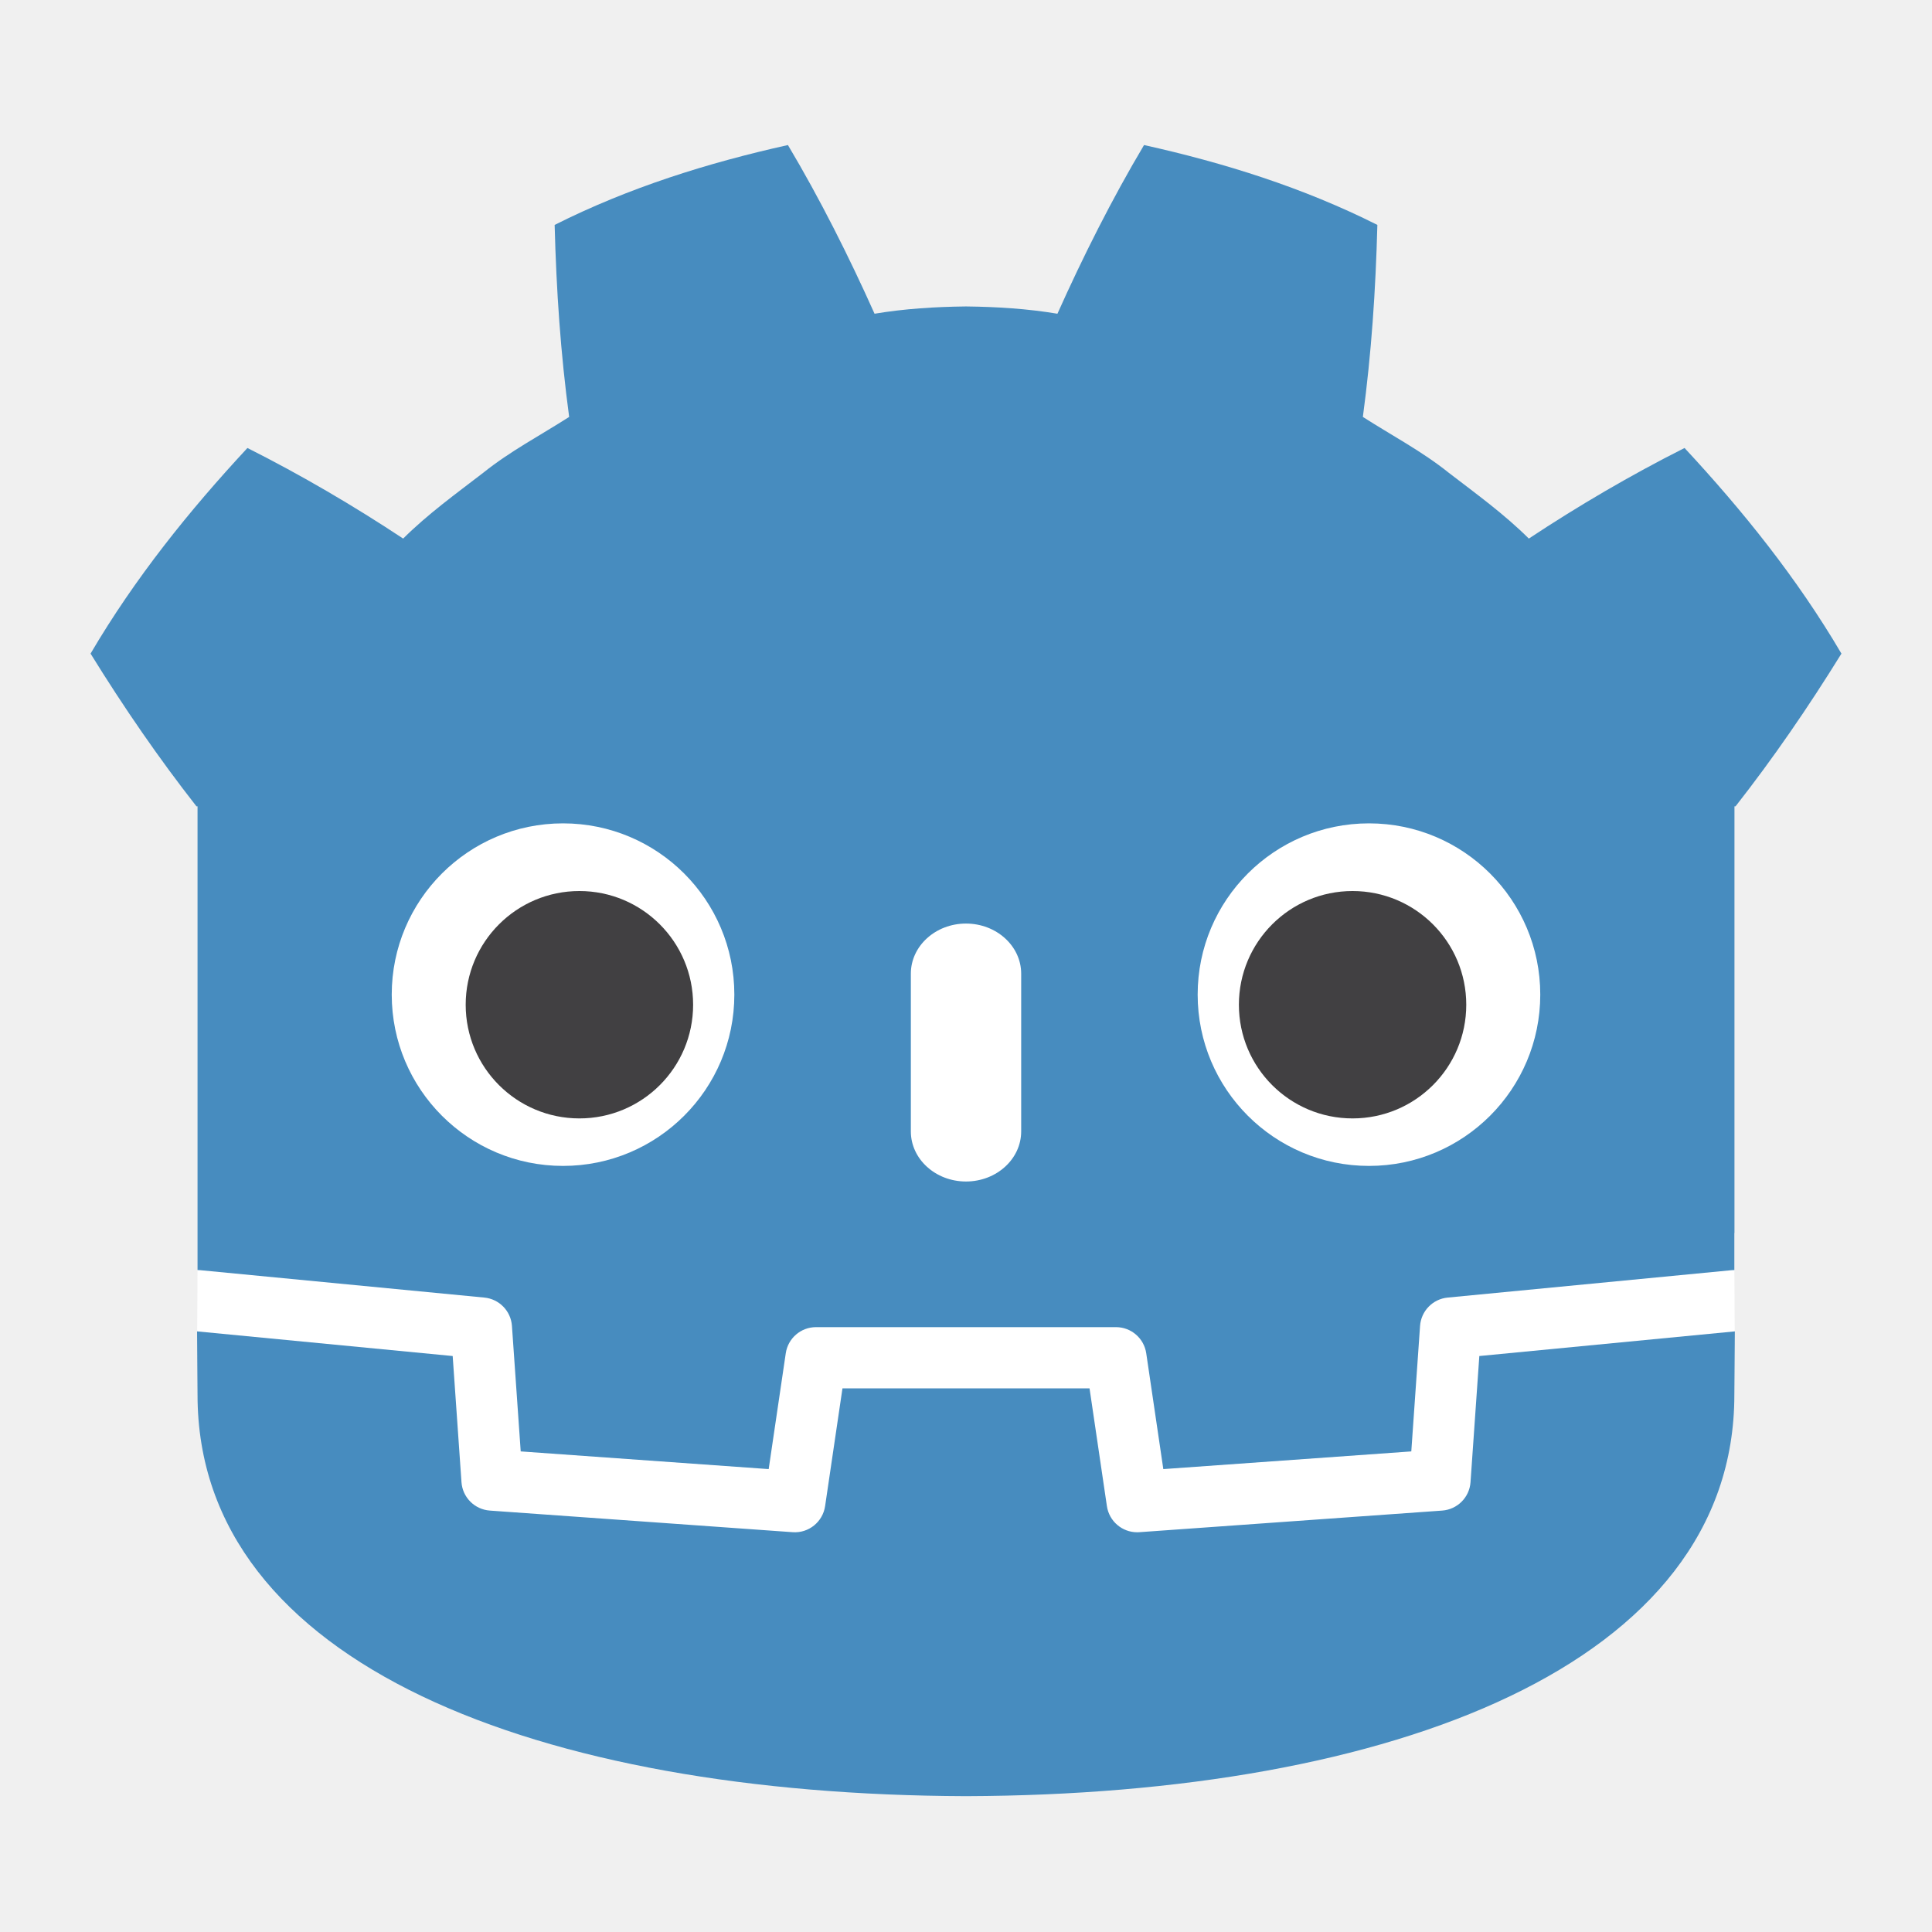
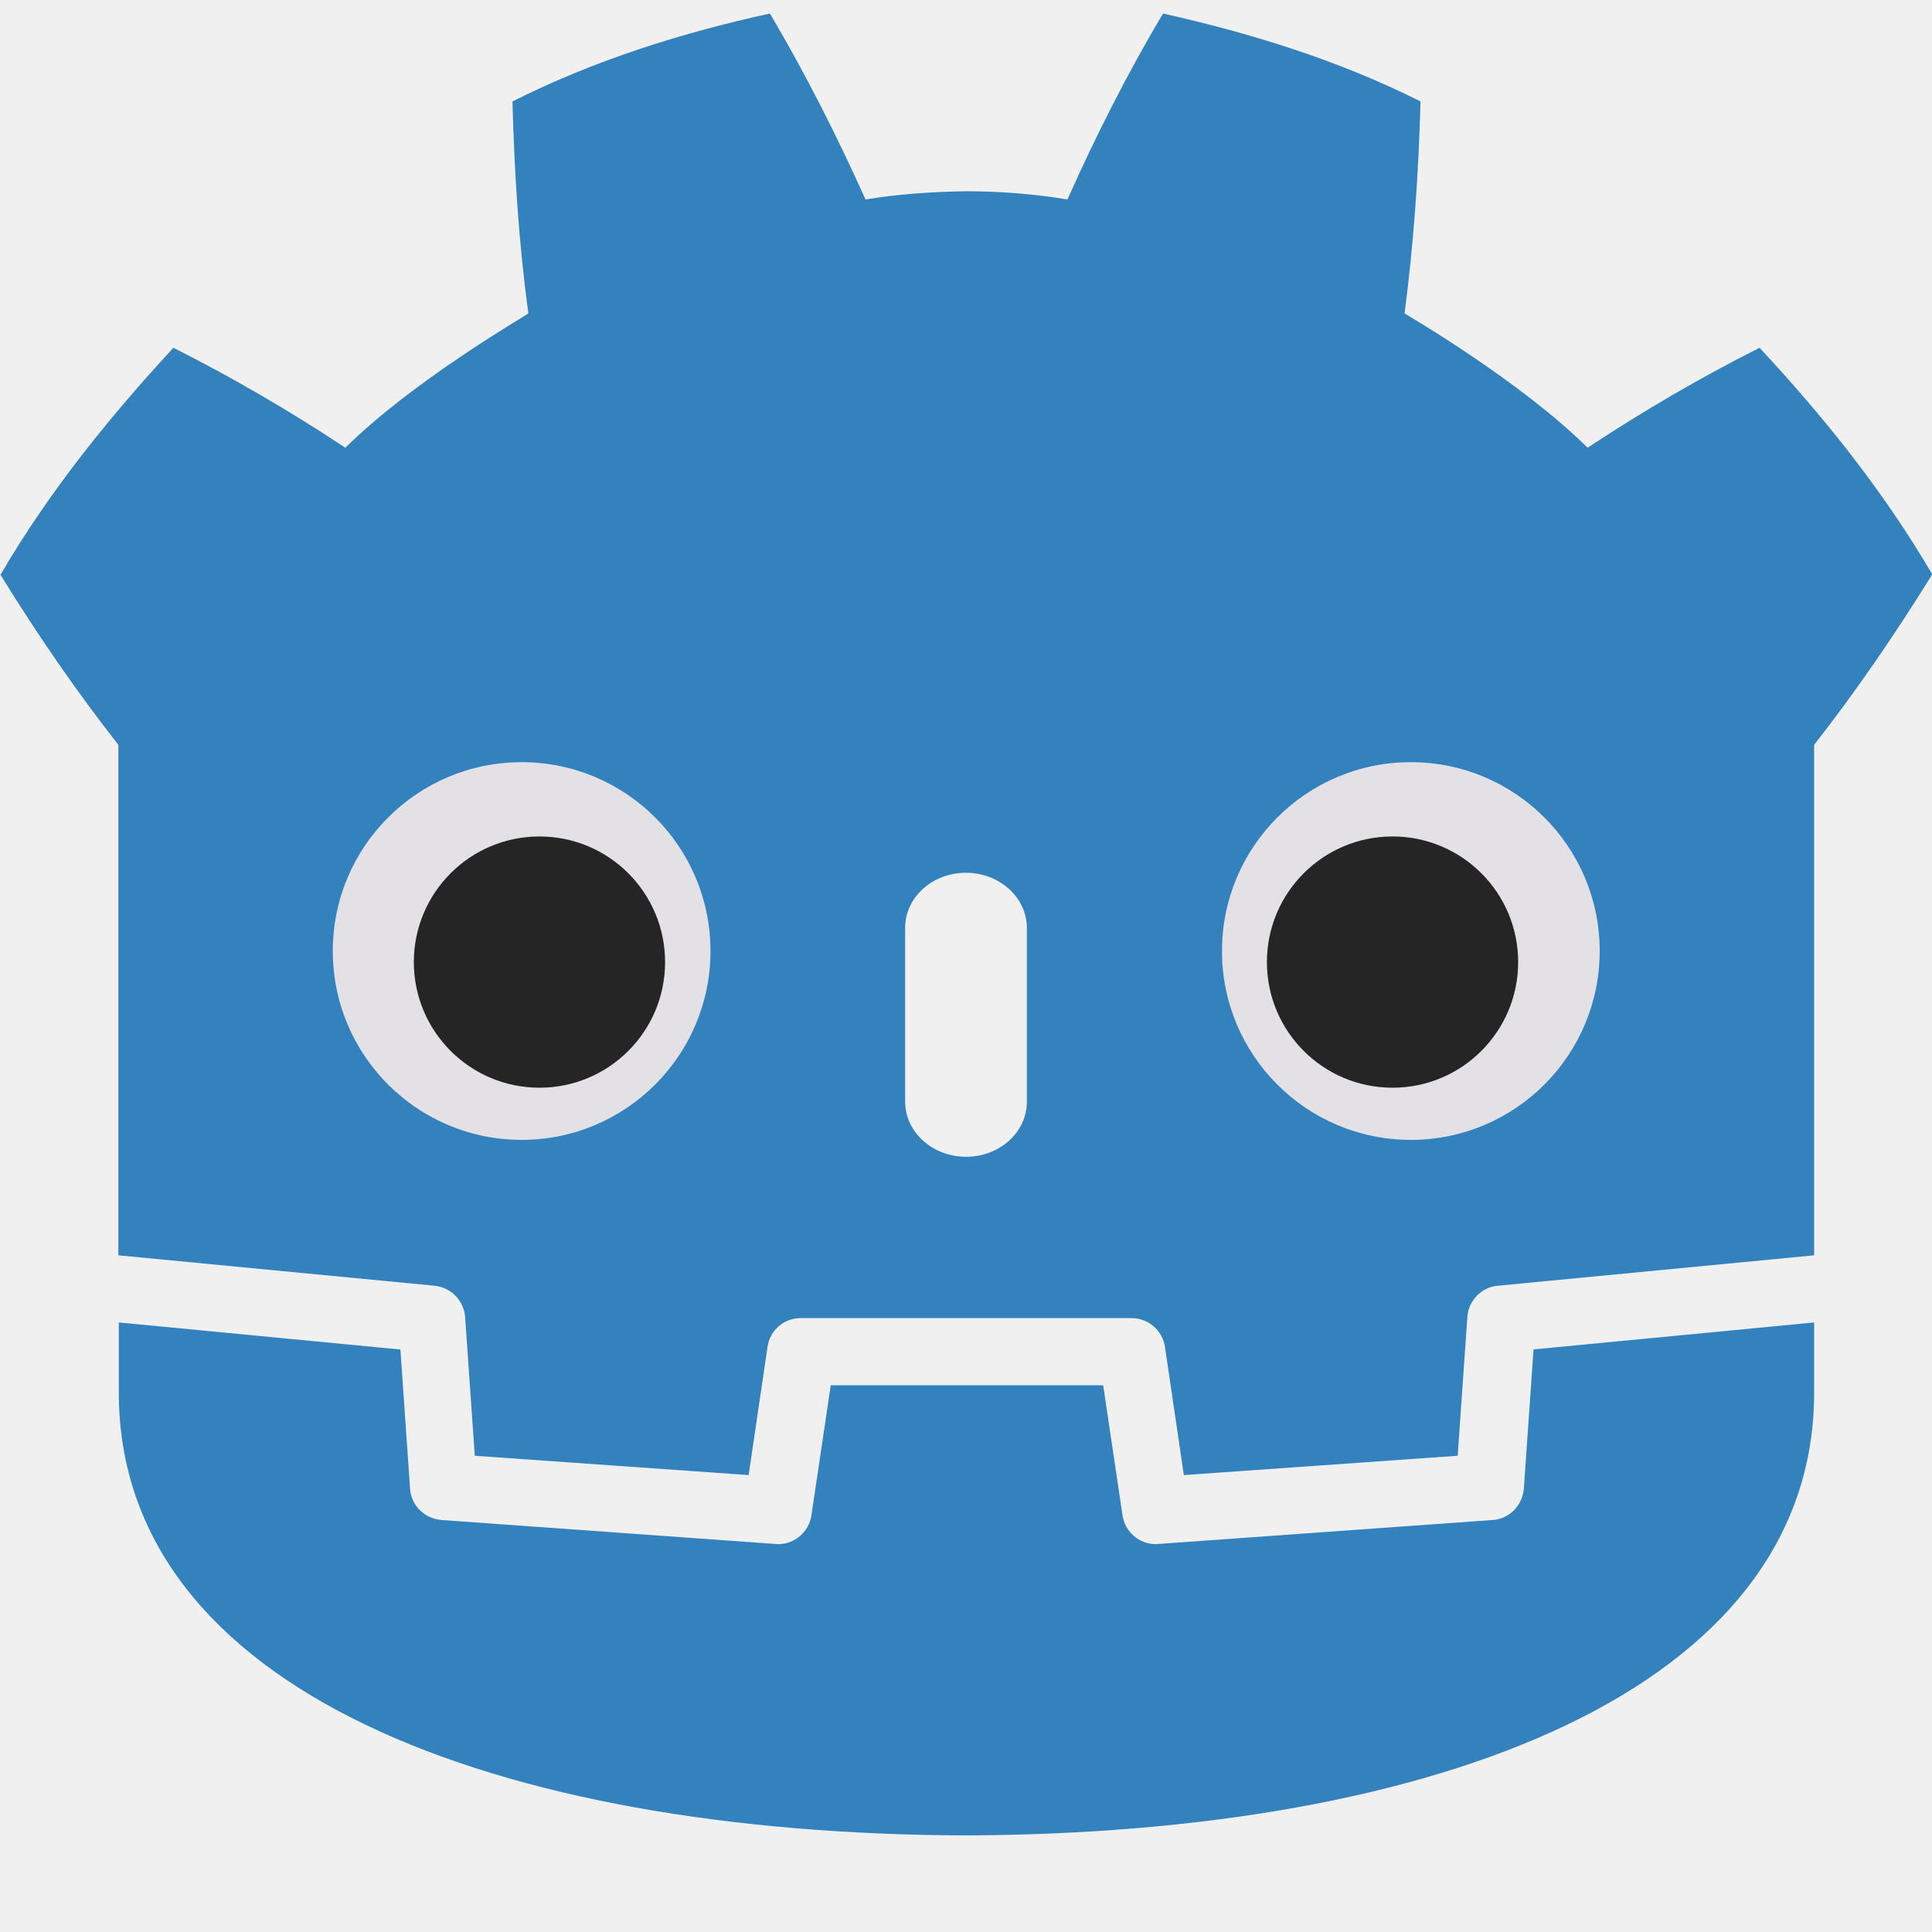
- <svg xmlns="http://www.w3.org/2000/svg" width="1024" height="1024" id="svg3030" version="1.1">
-   <defs id="defs3032" />
-   <g id="layer1" transform="translate(0,-98.51972)">
-     <g id="g78" transform="matrix(4.162611,0,0,-4.162611,919.2406,771.6719)" style="stroke-width:0.32">
-       <path d="m 0,0 c 0,0 -0.325,1.994 -0.515,1.976 l -36.182,-3.491 c -2.879,-0.278 -5.115,-2.574 -5.317,-5.459 l -0.994,-14.247 -27.992,-1.997 -1.904,12.912 c -0.424,2.872 -2.932,5.037 -5.835,5.037 h -38.188 c -2.902,0 -5.41,-2.165 -5.834,-5.037 l -1.905,-12.912 -27.992,1.997 -0.994,14.247 c -0.202,2.886 -2.438,5.182 -5.317,5.46 l -36.2,3.49 c -0.187,0.018 -0.324,-1.978 -0.511,-1.978 l -0.049,-7.83 30.658,-4.944 1.004,-14.374 c 0.203,-2.91 2.551,-5.263 5.463,-5.472 l 38.551,-2.75 c 0.146,-0.01 0.29,-0.016 0.434,-0.016 2.897,0 5.401,2.166 5.825,5.038 l 1.959,13.286 h 28.005 l 1.959,-13.286 c 0.423,-2.871 2.93,-5.037 5.831,-5.037 0.142,0 0.284,0.005 0.423,0.015 l 38.556,2.75 c 2.911,0.209 5.26,2.562 5.463,5.472 l 1.003,14.374 30.645,4.966 z" style="fill:#ffffff;fill-opacity:1;fill-rule:nonzero;stroke:none;stroke-width:0.32" id="path80" />
-     </g>
-     <g id="g82-3" transform="matrix(4.162611,0,0,-4.162611,104.6989,525.907)" style="stroke-width:0.32">
-       <path d="m 0,0 v -47.514 -6.035 -5.492 c 0.108,-0.001 0.216,-0.005 0.323,-0.015 l 36.196,-3.49 c 1.896,-0.183 3.382,-1.709 3.514,-3.609 l 1.116,-15.978 31.574,-2.253 2.175,14.747 c 0.282,1.912 1.922,3.329 3.856,3.329 h 38.188 c 1.933,0 3.573,-1.417 3.855,-3.329 l 2.175,-14.747 31.575,2.253 1.115,15.978 c 0.133,1.9 1.618,3.425 3.514,3.609 l 36.182,3.49 c 0.107,0.01 0.214,0.014 0.322,0.015 v 4.711 l 0.015,0.005 V 0 h 0.134 c 4.795,6.12 9.232,12.569 13.487,19.449 -5.651,9.62 -12.575,18.217 -19.976,26.182 -6.864,-3.455 -13.531,-7.369 -19.828,-11.534 -3.151,3.132 -6.7,5.694 -10.186,8.372 -3.425,2.751 -7.285,4.768 -10.946,7.118 1.09,8.117 1.629,16.108 1.846,24.448 -9.446,4.754 -19.519,7.906 -29.708,10.17 -4.068,-6.837 -7.788,-14.241 -11.028,-21.479 -3.842,0.642 -7.702,0.88 -11.567,0.926 v 0.006 c -0.027,0 -0.052,-0.006 -0.075,-0.006 -0.024,0 -0.049,0.006 -0.073,0.006 V 63.652 C 93.903,63.606 90.046,63.368 86.203,62.726 82.965,69.964 79.247,77.368 75.173,84.205 64.989,81.941 54.915,78.789 45.47,74.035 45.686,65.695 46.225,57.704 47.318,49.587 43.65,47.237 39.795,45.22 36.369,42.469 32.888,39.791 29.333,37.229 26.181,34.097 19.884,38.262 13.219,42.176 6.353,45.631 -1.048,37.666 -7.968,29.069 -13.621,19.449 -9.368,12.569 -4.928,6.12 -0.134,0 Z" style="fill:#478cbf;fill-opacity:1;fill-rule:nonzero;stroke:none;stroke-width:0.32" id="path84-6" />
-     </g>
-     <g id="g86-7" transform="matrix(4.162611,0,0,-4.162611,784.0714,817.2428)" style="stroke-width:0.32">
-       <path d="m 0,0 -1.121,-16.063 c -0.135,-1.936 -1.675,-3.477 -3.611,-3.616 l -38.555,-2.751 c -0.094,-0.007 -0.188,-0.01 -0.281,-0.01 -1.916,0 -3.569,1.406 -3.852,3.33 l -2.211,14.994 H -81.09 l -2.211,-14.994 c -0.297,-2.018 -2.101,-3.469 -4.133,-3.32 l -38.555,2.751 c -1.936,0.139 -3.476,1.68 -3.611,3.616 L -130.721,0 -163.268,3.138 c 0.015,-3.498 0.06,-7.33 0.06,-8.093 0,-34.374 43.605,-50.896 97.781,-51.086 h 0.066 0.067 c 54.176,0.19 97.766,16.712 97.766,51.086 0,0.777 0.047,4.593 0.063,8.093 z" style="fill:#478cbf;fill-opacity:1;fill-rule:nonzero;stroke:none;stroke-width:0.32" id="path88-5" />
-     </g>
-     <g id="g90-3" transform="matrix(4.162611,0,0,-4.162611,389.2148,625.671)" style="stroke-width:0.32">
-       <path d="m 0,0 c 0,-12.052 -9.765,-21.815 -21.813,-21.815 -12.042,0 -21.81,9.763 -21.81,21.815 0,12.044 9.768,21.802 21.81,21.802 C -9.765,21.802 0,12.044 0,0" style="fill:#ffffff;fill-opacity:1;fill-rule:nonzero;stroke:none;stroke-width:0.32" id="path92-5" />
-     </g>
-     <g id="g94-6" transform="matrix(4.162611,0,0,-4.162611,367.3669,631.0568)" style="stroke-width:0.32">
-       <path d="m 0,0 c 0,-7.994 -6.479,-14.473 -14.479,-14.473 -7.996,0 -14.479,6.479 -14.479,14.473 0,7.994 6.483,14.479 14.479,14.479 C -6.479,14.479 0,7.994 0,0" style="fill:#414042;fill-opacity:1;fill-rule:nonzero;stroke:none;stroke-width:0.32" id="path96-2" />
-     </g>
-     <g id="g98-9" transform="matrix(4.162611,0,0,-4.162611,511.9934,724.7395)" style="stroke-width:0.32">
-       <path d="m 0,0 c -3.878,0 -7.021,2.858 -7.021,6.381 v 20.081 c 0,3.52 3.143,6.381 7.021,6.381 3.878,0 7.028,-2.861 7.028,-6.381 V 6.381 C 7.028,2.858 3.878,0 0,0" style="fill:#ffffff;fill-opacity:1;fill-rule:nonzero;stroke:none;stroke-width:0.32" id="path100-1" />
-     </g>
-     <g id="g102-2" transform="matrix(4.162611,0,0,-4.162611,634.7871,625.671)" style="stroke-width:0.32">
-       <path d="m 0,0 c 0,-12.052 9.765,-21.815 21.815,-21.815 12.041,0 21.808,9.763 21.808,21.815 0,12.044 -9.767,21.802 -21.808,21.802 C 9.765,21.802 0,12.044 0,0" style="fill:#ffffff;fill-opacity:1;fill-rule:nonzero;stroke:none;stroke-width:0.32" id="path104-7" />
-     </g>
-     <g id="g106-0" transform="matrix(4.162611,0,0,-4.162611,656.6406,631.0568)" style="stroke-width:0.32">
-       <path d="m 0,0 c 0,-7.994 6.477,-14.473 14.471,-14.473 8.002,0 14.479,6.479 14.479,14.473 0,7.994 -6.477,14.479 -14.479,14.479 C 6.477,14.479 0,7.994 0,0" style="fill:#414042;fill-opacity:1;fill-rule:nonzero;stroke:none;stroke-width:0.32" id="path108-9" />
-     </g>
-   </g>
+ <svg xmlns="http://www.w3.org/2000/svg" width="40" height="40" viewBox="0 0 40 40">
+   <path fill="#3382bd" d="m31.73 27.94 5.83-.56v1.45c0 6.17-7.82 9.13-17.54 9.17H20c-9.72-.03-17.54-3-17.54-9.17v-1.45l5.83.56.2 2.88c.02.35.3.62.65.65 0 0 6.95.5 6.97.5.34 0 .64-.25.69-.6l.4-2.69h5.64l.4 2.69c.05.35.35.6.69.6.02 0 6.97-.5 6.97-.5.35-.02.62-.3.65-.65l.2-2.88ZM40 11.9c-.77 1.24-1.57 2.41-2.44 3.52v10.57l-6.55.63c-.34.03-.61.31-.63.65l-.2 2.87-5.67.4-.39-2.65a.7.7 0 0 0-.69-.6h-6.85c-.35 0-.64.25-.69.6l-.39 2.65-5.67-.4-.2-2.87a.705.705 0 0 0-.63-.65l-6.55-.63V15.42C1.58 14.31.78 13.15.01 11.9c1.01-1.73 2.26-3.27 3.58-4.7 1.23.62 2.43 1.32 3.56 2.07 1.38-1.37 3.69-2.71 3.79-2.78-.2-1.46-.29-2.89-.33-4.39 1.69-.85 3.5-1.42 5.33-1.82.73 1.23 1.4 2.56 1.98 3.85.65-.11 1.37-.16 2.09-.17.72 0 1.44.06 2.09.17.58-1.3 1.25-2.63 1.98-3.85 1.83.41 3.64.97 5.33 1.82-.04 1.5-.14 2.93-.33 4.39.1.06 2.41 1.41 3.79 2.78C34 8.52 35.2 7.82 36.43 7.2c1.33 1.43 2.57 2.97 3.58 4.7Zm-18.74 7.31c0-.63-.57-1.14-1.26-1.14-.7 0-1.26.51-1.26 1.14v3.6c0 .63.57 1.14 1.26 1.14.7 0 1.26-.51 1.26-1.14z" />
+   <path fill="#e3e1e6" d="M14.71 19.69a3.91 3.91 0 1 0-7.82 0 3.91 3.91 0 1 0 7.82 0m18.41 0a3.91 3.91 0 1 0-7.82 0 3.91 3.91 0 1 0 7.82 0" />
+   <path fill="#262526" d="M13.77 19.92a2.601 2.601 0 1 1-5.202-.002 2.601 2.601 0 0 1 5.202.002m12.46 0a2.601 2.601 0 1 0 5.202-.002 2.601 2.601 0 0 0-5.202.002" />
</svg>
